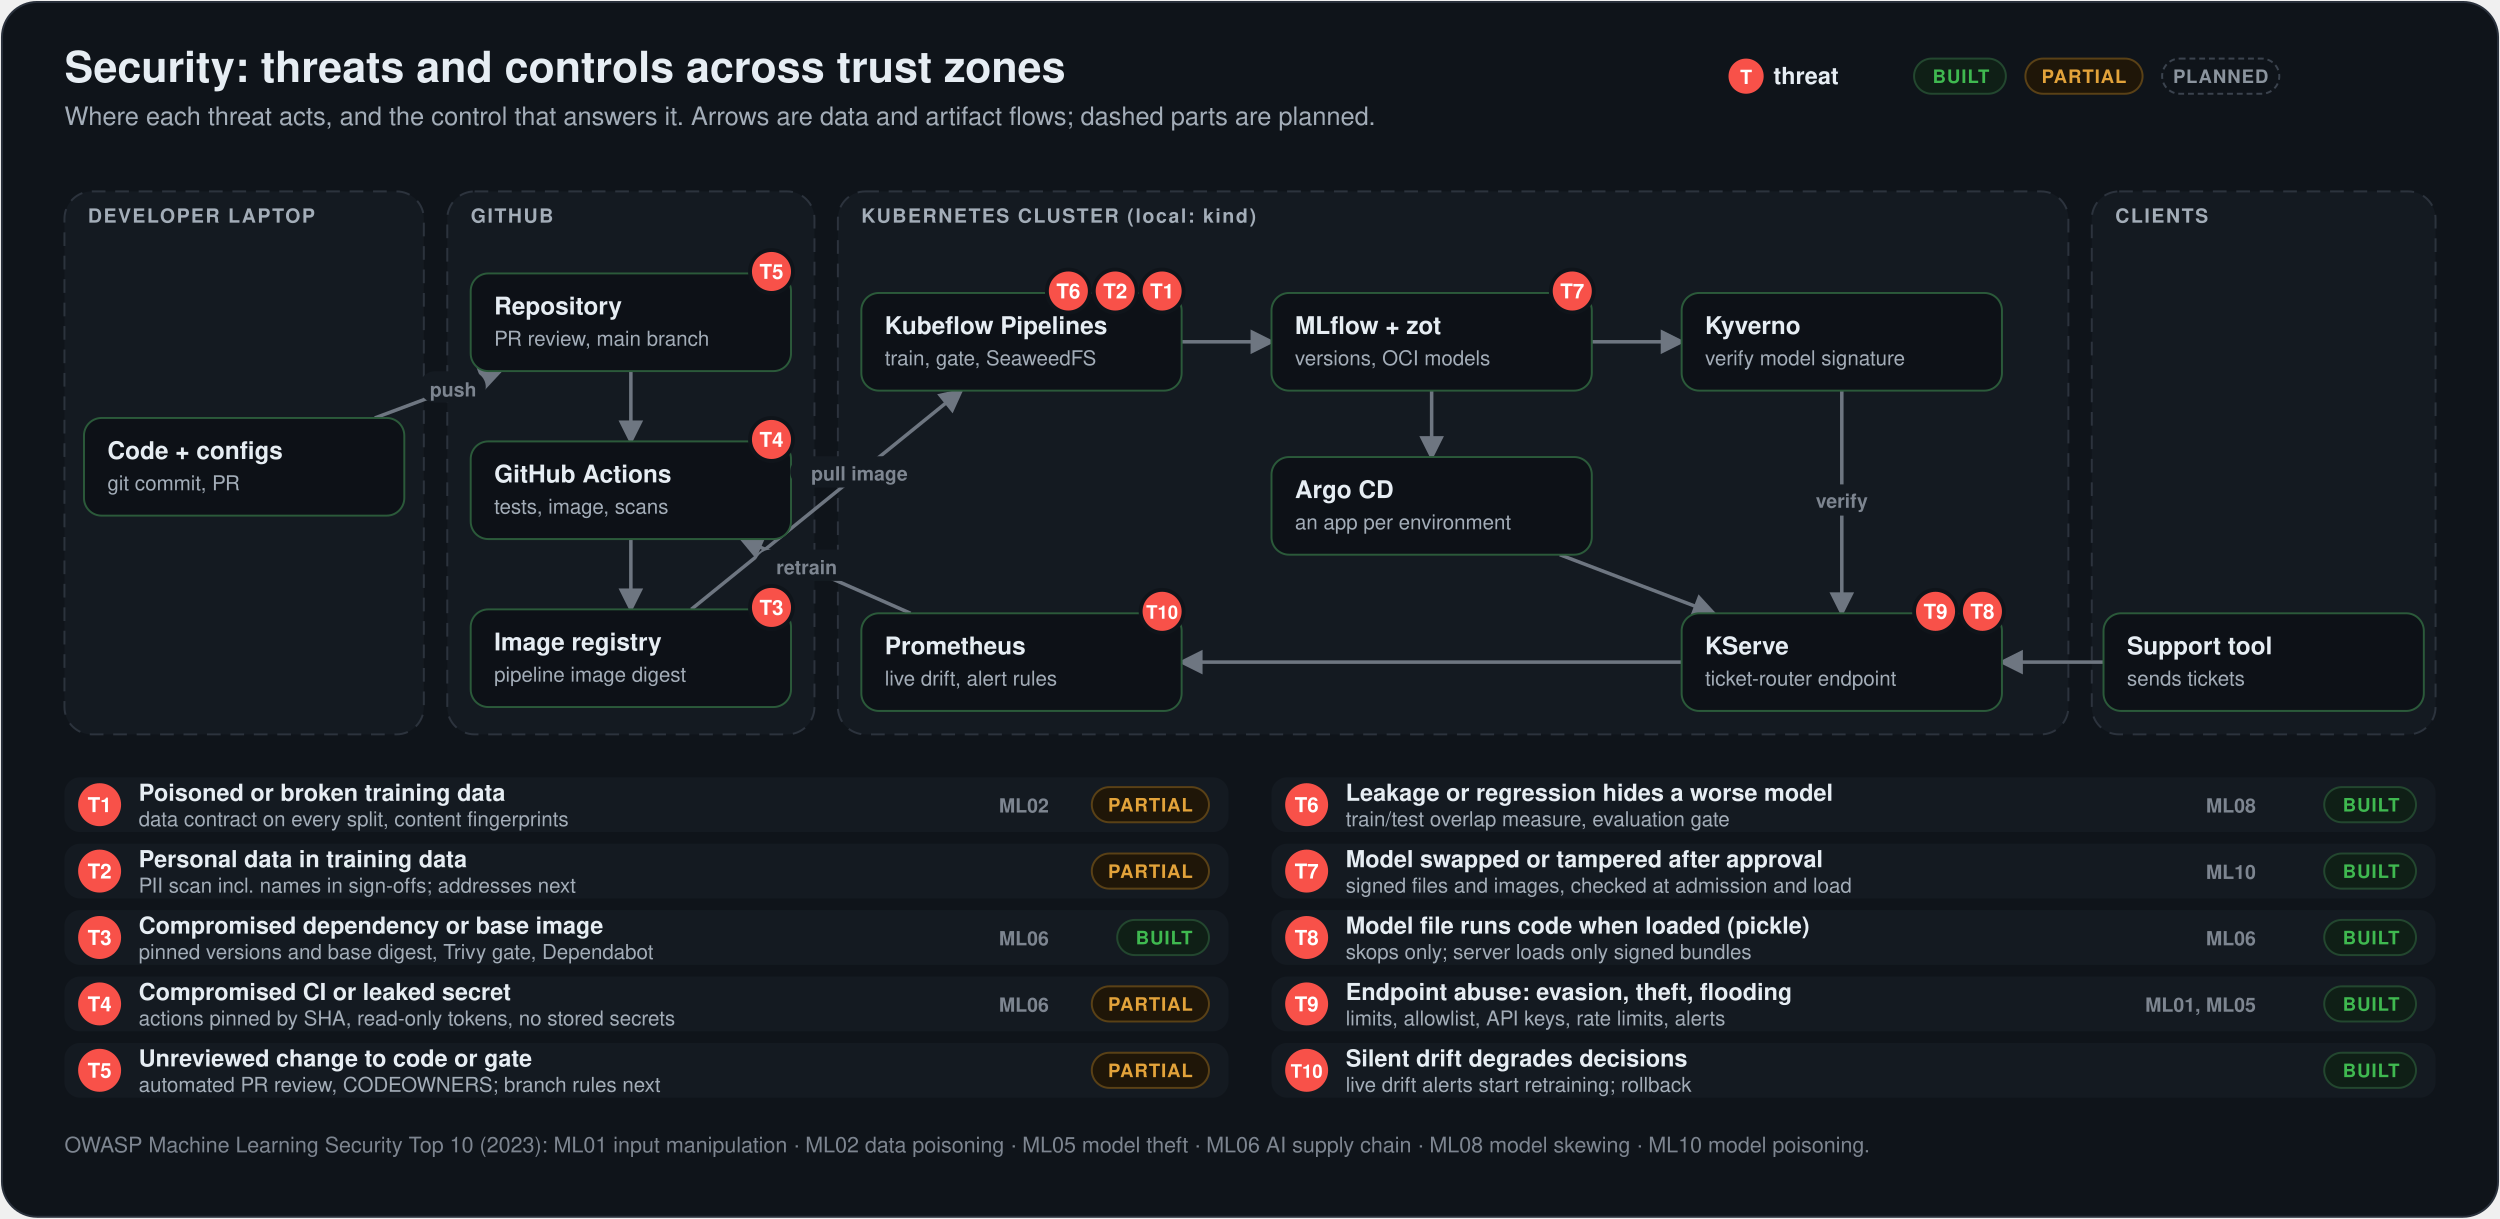
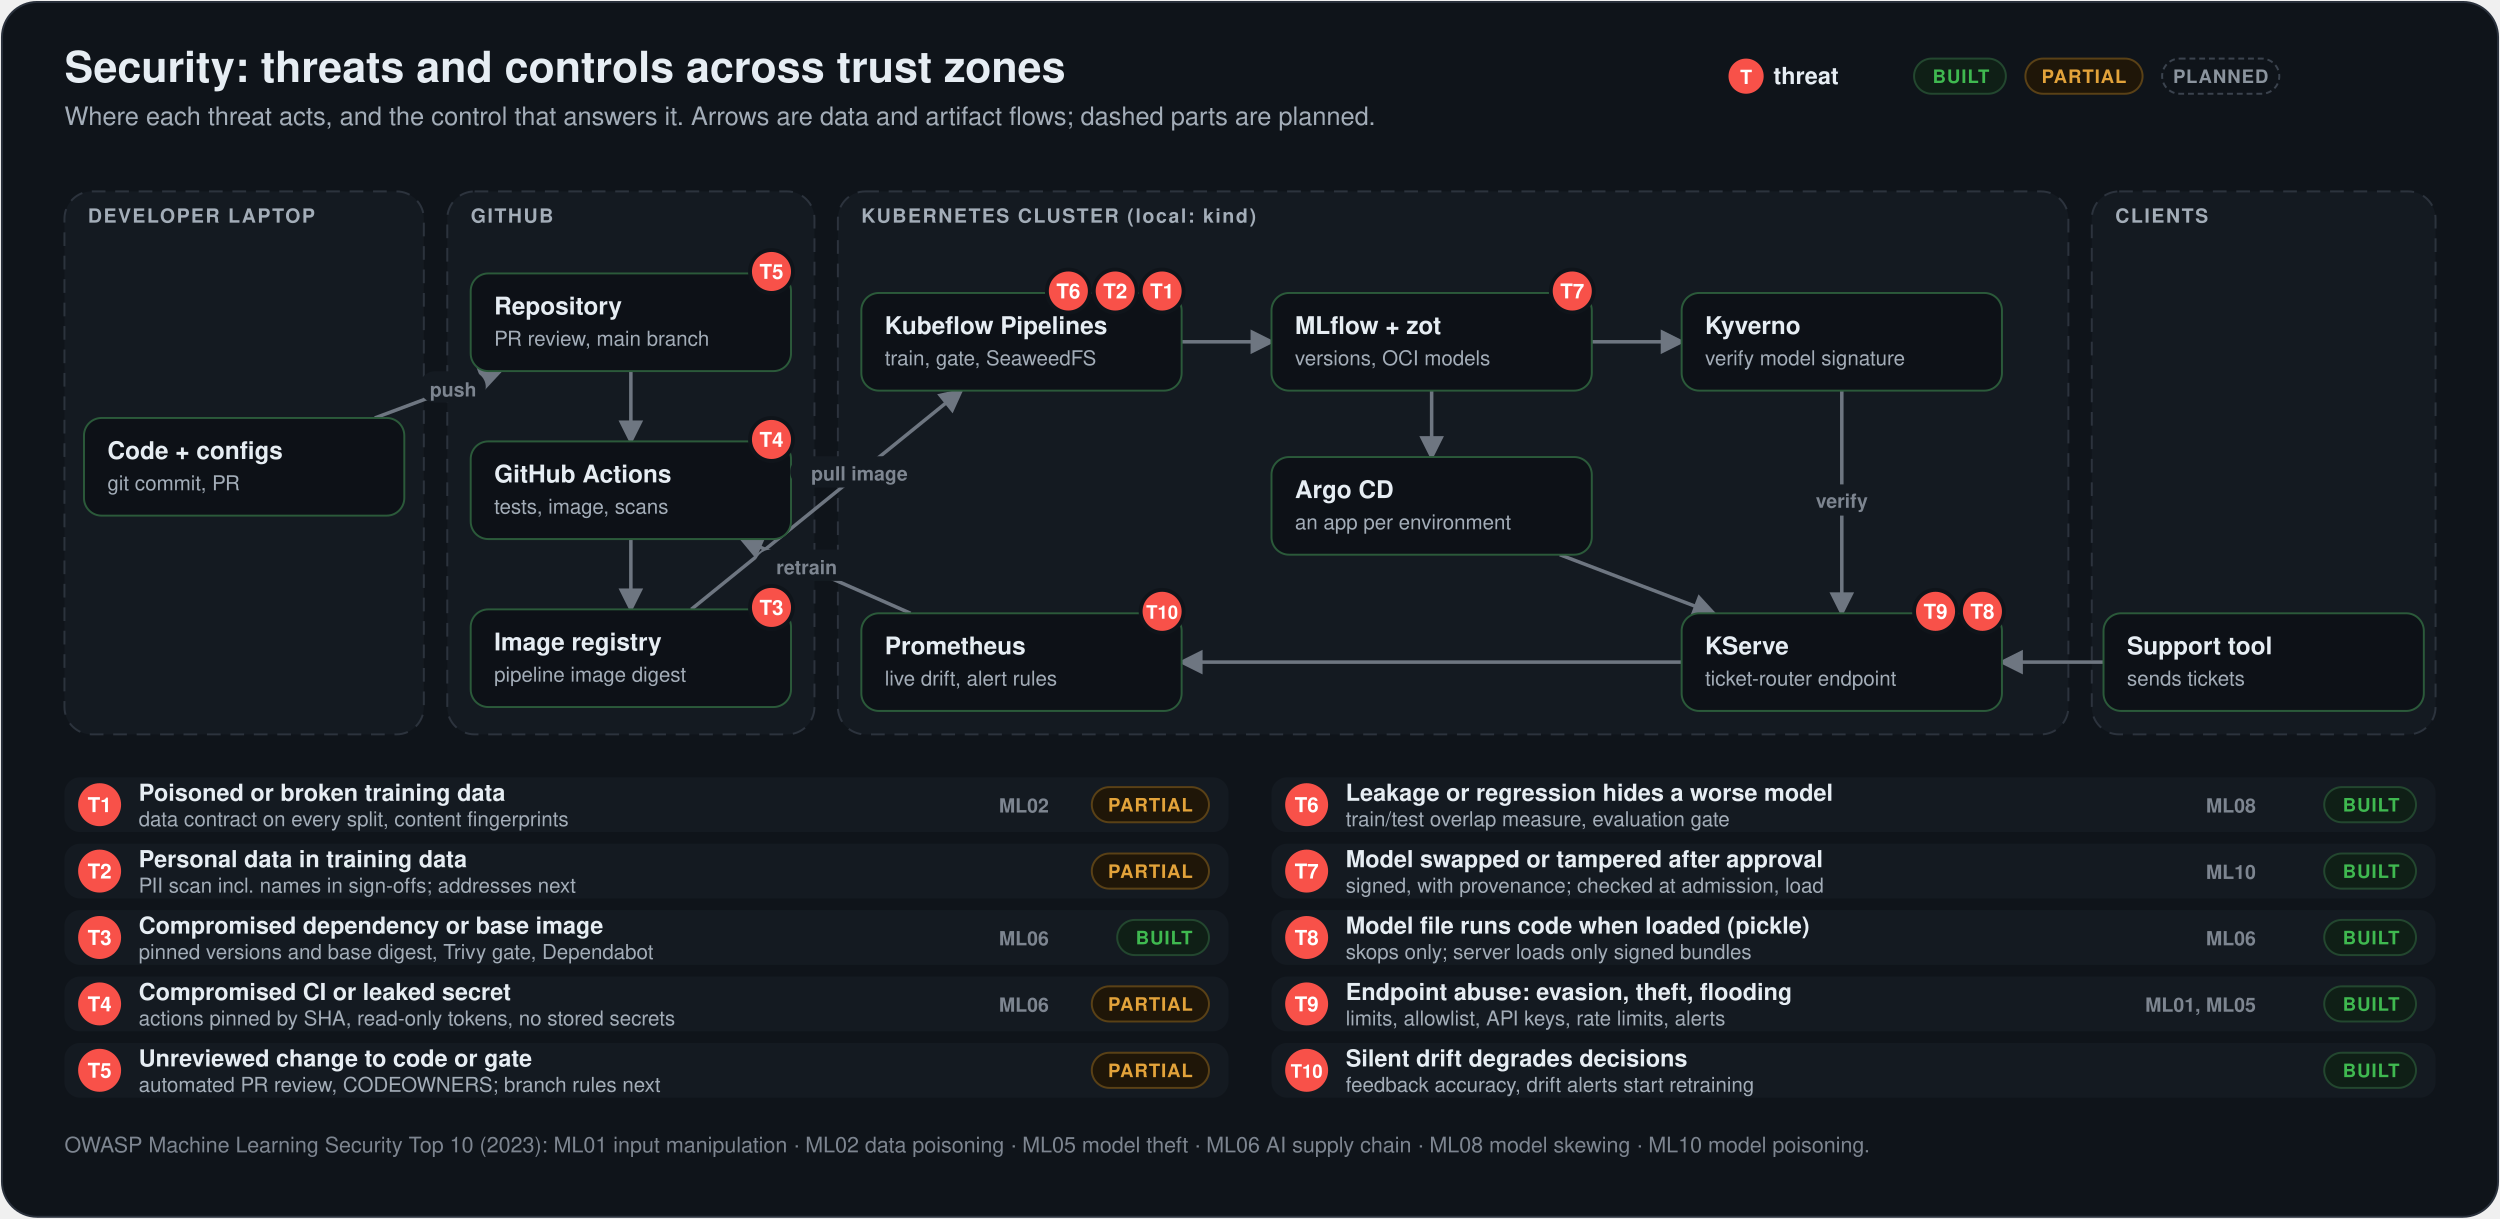
<svg xmlns="http://www.w3.org/2000/svg" width="1280" height="624" viewBox="0 0 1280 624" role="img" aria-labelledby="title desc" font-family="-apple-system, BlinkMacSystemFont, 'Segoe UI', Helvetica, Arial, sans-serif">
  <defs>
    <marker id="arrow" viewBox="0 0 10 10" refX="8.5" refY="5" markerWidth="7" markerHeight="7" orient="auto-start-reverse">
      <path d="M0 0 L10 5 L0 10 z" fill="#6e7681" />
    </marker>
  </defs>
  <rect x="1" y="1" width="1278" height="622" rx="18" fill="#0f141a" stroke="#2a313c" />
  <text x="33" y="42" font-size="22" font-weight="700" fill="#e6edf3" text-anchor="start">Security: threats and controls across trust zones</text>
  <text x="33" y="64" font-size="13" font-weight="400" fill="#a3adb8" text-anchor="start">Where each threat acts, and the control that answers it. Arrows are data and artifact flows; dashed parts are planned.</text>
  <rect x="980" y="30" width="47" height="18" rx="9" fill="#0f1f16" stroke="#23472f" />
  <text x="1004" y="42.5" font-size="9.5" font-weight="700" fill="#3fb950" text-anchor="middle" letter-spacing="0.5">BUILT</text>
  <rect x="1037" y="30" width="60" height="18" rx="9" fill="#1f1608" stroke="#5a4116" />
  <text x="1067" y="42.5" font-size="9.5" font-weight="700" fill="#e3a33a" text-anchor="middle" letter-spacing="0.5">PARTIAL</text>
  <rect x="1107" y="30" width="60" height="18" rx="9" fill="#0f141a" stroke="#3b434e" stroke-dasharray="3 2" />
  <text x="1137" y="42.5" font-size="9.5" font-weight="700" fill="#8b949e" text-anchor="middle" letter-spacing="0.5">PLANNED</text>
  <circle cx="894" cy="39" r="9" fill="#f85149" />
  <text x="894" y="43" font-size="10" font-weight="700" fill="#ffffff" text-anchor="middle">T</text>
  <text x="908" y="43" font-size="12" font-weight="600" fill="#e6edf3" text-anchor="start">threat</text>
  <rect x="33" y="98" width="184" height="278" rx="14" fill="#141a21" stroke="#2c333d" stroke-dasharray="7 5" />
  <text x="45" y="114" font-size="10" font-weight="700" fill="#a3adb8" text-anchor="start" letter-spacing="0.8">DEVELOPER LAPTOP</text>
  <rect x="229" y="98" width="188" height="278" rx="14" fill="#141a21" stroke="#2c333d" stroke-dasharray="7 5" />
  <text x="241" y="114" font-size="10" font-weight="700" fill="#a3adb8" text-anchor="start" letter-spacing="0.8">GITHUB</text>
  <rect x="429" y="98" width="630" height="278" rx="14" fill="#141a21" stroke="#2c333d" stroke-dasharray="7 5" />
  <text x="441" y="114" font-size="10" font-weight="700" fill="#a3adb8" text-anchor="start" letter-spacing="0.8">KUBERNETES CLUSTER  (local: kind)</text>
  <rect x="1071" y="98" width="176" height="278" rx="14" fill="#141a21" stroke="#2c333d" stroke-dasharray="7 5" />
  <text x="1083" y="114" font-size="10" font-weight="700" fill="#a3adb8" text-anchor="start" letter-spacing="0.8">CLIENTS</text>
  <line x1="191.9" y1="214.0" x2="256.1" y2="190.0" stroke="#6e7681" stroke-width="1.8" marker-end="url(#arrow)" />
  <line x1="323.0" y1="190.0" x2="323.0" y2="226.0" stroke="#6e7681" stroke-width="1.8" marker-end="url(#arrow)" />
  <line x1="323.0" y1="276.0" x2="323.0" y2="312.0" stroke="#6e7681" stroke-width="1.8" marker-end="url(#arrow)" />
  <line x1="353.9" y1="312.0" x2="492.1" y2="200.0" stroke="#6e7681" stroke-width="1.8" marker-end="url(#arrow)" />
  <line x1="605.0" y1="175.0" x2="651.0" y2="175.0" stroke="#6e7681" stroke-width="1.8" marker-end="url(#arrow)" />
  <line x1="815.0" y1="175.0" x2="861.0" y2="175.0" stroke="#6e7681" stroke-width="1.8" marker-end="url(#arrow)" />
  <line x1="733.0" y1="200.0" x2="733.0" y2="234.0" stroke="#6e7681" stroke-width="1.8" marker-end="url(#arrow)" />
  <line x1="798.6" y1="284.0" x2="877.4" y2="314.0" stroke="#6e7681" stroke-width="1.8" marker-end="url(#arrow)" />
  <line x1="943.0" y1="200.0" x2="943.0" y2="314.0" stroke="#6e7681" stroke-width="1.8" marker-end="url(#arrow)" />
  <line x1="1077.0" y1="339.0" x2="1025.0" y2="339.0" stroke="#6e7681" stroke-width="1.8" marker-end="url(#arrow)" />
  <line x1="861.0" y1="339.0" x2="605.0" y2="339.0" stroke="#6e7681" stroke-width="1.8" marker-end="url(#arrow)" />
  <line x1="466.2" y1="314.0" x2="379.8" y2="276.0" stroke="#6e7681" stroke-width="1.8" marker-end="url(#arrow)" />
  <rect x="43" y="214" width="164" height="50" rx="9" fill="#0d1117" stroke="#2b5a3a" />
  <text x="55" y="235" font-size="12.5" font-weight="600" fill="#e6edf3" text-anchor="start">Code + configs</text>
  <text x="55" y="251" font-size="10.5" font-weight="400" fill="#a3adb8" text-anchor="start">git commit, PR</text>
  <rect x="241" y="140" width="164" height="50" rx="9" fill="#0d1117" stroke="#2b5a3a" />
  <text x="253" y="161" font-size="12.5" font-weight="600" fill="#e6edf3" text-anchor="start">Repository</text>
  <text x="253" y="177" font-size="10.5" font-weight="400" fill="#a3adb8" text-anchor="start">PR review, main branch</text>
  <rect x="241" y="226" width="164" height="50" rx="9" fill="#0d1117" stroke="#2b5a3a" />
  <text x="253" y="247" font-size="12.5" font-weight="600" fill="#e6edf3" text-anchor="start">GitHub Actions</text>
  <text x="253" y="263" font-size="10.5" font-weight="400" fill="#a3adb8" text-anchor="start">tests, image, scans</text>
  <rect x="241" y="312" width="164" height="50" rx="9" fill="#0d1117" stroke="#2b5a3a" />
  <text x="253" y="333" font-size="12.5" font-weight="600" fill="#e6edf3" text-anchor="start">Image registry</text>
  <text x="253" y="349" font-size="10.5" font-weight="400" fill="#a3adb8" text-anchor="start">pipeline image digest</text>
  <rect x="441" y="150" width="164" height="50" rx="9" fill="#0d1117" stroke="#2b5a3a" />
  <text x="453" y="171" font-size="12.5" font-weight="600" fill="#e6edf3" text-anchor="start">Kubeflow Pipelines</text>
  <text x="453" y="187" font-size="10.5" font-weight="400" fill="#a3adb8" text-anchor="start">train, gate, SeaweedFS</text>
  <rect x="651" y="150" width="164" height="50" rx="9" fill="#0d1117" stroke="#2b5a3a" />
  <text x="663" y="171" font-size="12.5" font-weight="600" fill="#e6edf3" text-anchor="start">MLflow + zot</text>
  <text x="663" y="187" font-size="10.5" font-weight="400" fill="#a3adb8" text-anchor="start">versions, OCI models</text>
  <rect x="861" y="150" width="164" height="50" rx="9" fill="#0d1117" stroke="#2b5a3a" />
  <text x="873" y="171" font-size="12.5" font-weight="600" fill="#e6edf3" text-anchor="start">Kyverno</text>
  <text x="873" y="187" font-size="10.5" font-weight="400" fill="#a3adb8" text-anchor="start">verify model signature</text>
  <rect x="441" y="314" width="164" height="50" rx="9" fill="#0d1117" stroke="#2b5a3a" />
  <text x="453" y="335" font-size="12.5" font-weight="600" fill="#e6edf3" text-anchor="start">Prometheus</text>
  <text x="453" y="351" font-size="10.5" font-weight="400" fill="#a3adb8" text-anchor="start">live drift, alert rules</text>
  <rect x="651" y="234" width="164" height="50" rx="9" fill="#0d1117" stroke="#2b5a3a" />
  <text x="663" y="255" font-size="12.5" font-weight="600" fill="#e6edf3" text-anchor="start">Argo CD</text>
  <text x="663" y="271" font-size="10.5" font-weight="400" fill="#a3adb8" text-anchor="start">an app per environment</text>
  <rect x="861" y="314" width="164" height="50" rx="9" fill="#0d1117" stroke="#2b5a3a" />
  <text x="873" y="335" font-size="12.5" font-weight="600" fill="#e6edf3" text-anchor="start">KServe</text>
  <text x="873" y="351" font-size="10.5" font-weight="400" fill="#a3adb8" text-anchor="start">ticket-router endpoint</text>
  <rect x="1077" y="314" width="164" height="50" rx="9" fill="#0d1117" stroke="#2b5a3a" />
  <text x="1089" y="335" font-size="12.5" font-weight="600" fill="#e6edf3" text-anchor="start">Support tool</text>
  <text x="1089" y="351" font-size="10.5" font-weight="400" fill="#a3adb8" text-anchor="start">sends tickets</text>
  <rect x="214.7" y="190.1" width="34" height="16" rx="8" fill="#141a21" />
  <text x="232" y="203" font-size="10" font-weight="600" fill="#7d8590" text-anchor="middle">push</text>
  <rect x="404.6" y="233.6" width="70" height="16" rx="8" fill="#141a21" />
  <text x="440" y="246" font-size="10" font-weight="600" fill="#7d8590" text-anchor="middle">pull image</text>
  <rect x="920.0" y="248.0" width="46" height="16" rx="8" fill="#141a21" />
  <text x="943" y="260" font-size="10" font-weight="600" fill="#7d8590" text-anchor="middle">verify</text>
  <rect x="386.6" y="281.4" width="52" height="16" rx="8" fill="#141a21" />
  <text x="413" y="294" font-size="10" font-weight="600" fill="#7d8590" text-anchor="middle">retrain</text>
  <circle cx="595" cy="149" r="11" fill="#f85149" stroke="#0f141a" stroke-width="2" />
  <text x="595" y="152.8" font-size="10.5" font-weight="700" fill="#ffffff" text-anchor="middle">T1</text>
  <circle cx="571" cy="149" r="11" fill="#f85149" stroke="#0f141a" stroke-width="2" />
  <text x="571" y="152.8" font-size="10.5" font-weight="700" fill="#ffffff" text-anchor="middle">T2</text>
  <circle cx="395" cy="311" r="11" fill="#f85149" stroke="#0f141a" stroke-width="2" />
  <text x="395" y="314.8" font-size="10.5" font-weight="700" fill="#ffffff" text-anchor="middle">T3</text>
  <circle cx="395" cy="225" r="11" fill="#f85149" stroke="#0f141a" stroke-width="2" />
  <text x="395" y="228.8" font-size="10.5" font-weight="700" fill="#ffffff" text-anchor="middle">T4</text>
  <circle cx="395" cy="139" r="11" fill="#f85149" stroke="#0f141a" stroke-width="2" />
  <text x="395" y="142.8" font-size="10.5" font-weight="700" fill="#ffffff" text-anchor="middle">T5</text>
  <circle cx="547" cy="149" r="11" fill="#f85149" stroke="#0f141a" stroke-width="2" />
  <text x="547" y="152.8" font-size="10.5" font-weight="700" fill="#ffffff" text-anchor="middle">T6</text>
  <circle cx="805" cy="149" r="11" fill="#f85149" stroke="#0f141a" stroke-width="2" />
  <text x="805" y="152.8" font-size="10.5" font-weight="700" fill="#ffffff" text-anchor="middle">T7</text>
  <circle cx="1015" cy="313" r="11" fill="#f85149" stroke="#0f141a" stroke-width="2" />
  <text x="1015" y="316.8" font-size="10.5" font-weight="700" fill="#ffffff" text-anchor="middle">T8</text>
  <circle cx="991" cy="313" r="11" fill="#f85149" stroke="#0f141a" stroke-width="2" />
  <text x="991" y="316.8" font-size="10.5" font-weight="700" fill="#ffffff" text-anchor="middle">T9</text>
  <circle cx="595" cy="313" r="11" fill="#f85149" stroke="#0f141a" stroke-width="2" />
  <text x="595" y="316.8" font-size="9.5" font-weight="700" fill="#ffffff" text-anchor="middle">T10</text>
  <rect x="33" y="398" width="596" height="28" rx="8" fill="#141a21" />
  <circle cx="51" cy="412" r="11" fill="#f85149" />
  <text x="51" y="415.8" font-size="10.5" font-weight="700" fill="#ffffff" text-anchor="middle">T1</text>
  <text x="71" y="410" font-size="12" font-weight="650" fill="#e6edf3" text-anchor="start">Poisoned or broken training data</text>
  <text x="71" y="423" font-size="10.5" font-weight="400" fill="#a3adb8" text-anchor="start">data contract on every split, content fingerprints</text>
  <text x="537" y="416" font-size="10" font-weight="600" fill="#7d8590" text-anchor="end">ML02</text>
  <rect x="559" y="403" width="60" height="18" rx="9" fill="#1f1608" stroke="#5a4116" />
  <text x="589" y="415.5" font-size="9.5" font-weight="700" fill="#e3a33a" text-anchor="middle" letter-spacing="0.5">PARTIAL</text>
  <rect x="33" y="432" width="596" height="28" rx="8" fill="#141a21" />
  <circle cx="51" cy="446" r="11" fill="#f85149" />
  <text x="51" y="449.8" font-size="10.5" font-weight="700" fill="#ffffff" text-anchor="middle">T2</text>
  <text x="71" y="444" font-size="12" font-weight="650" fill="#e6edf3" text-anchor="start">Personal data in training data</text>
  <text x="71" y="457" font-size="10.5" font-weight="400" fill="#a3adb8" text-anchor="start">PII scan incl. names in sign-offs; addresses next</text>
  <text x="537" y="450" font-size="10" font-weight="600" fill="#7d8590" text-anchor="end" />
  <rect x="559" y="437" width="60" height="18" rx="9" fill="#1f1608" stroke="#5a4116" />
  <text x="589" y="449.5" font-size="9.5" font-weight="700" fill="#e3a33a" text-anchor="middle" letter-spacing="0.5">PARTIAL</text>
  <rect x="33" y="466" width="596" height="28" rx="8" fill="#141a21" />
  <circle cx="51" cy="480" r="11" fill="#f85149" />
  <text x="51" y="483.8" font-size="10.5" font-weight="700" fill="#ffffff" text-anchor="middle">T3</text>
  <text x="71" y="478" font-size="12" font-weight="650" fill="#e6edf3" text-anchor="start">Compromised dependency or base image</text>
  <text x="71" y="491" font-size="10.5" font-weight="400" fill="#a3adb8" text-anchor="start">pinned versions and base digest, Trivy gate, Dependabot</text>
  <text x="537" y="484" font-size="10" font-weight="600" fill="#7d8590" text-anchor="end">ML06</text>
  <rect x="572" y="471" width="47" height="18" rx="9" fill="#0f1f16" stroke="#23472f" />
  <text x="596" y="483.5" font-size="9.5" font-weight="700" fill="#3fb950" text-anchor="middle" letter-spacing="0.5">BUILT</text>
  <rect x="33" y="500" width="596" height="28" rx="8" fill="#141a21" />
  <circle cx="51" cy="514" r="11" fill="#f85149" />
  <text x="51" y="517.8" font-size="10.5" font-weight="700" fill="#ffffff" text-anchor="middle">T4</text>
  <text x="71" y="512" font-size="12" font-weight="650" fill="#e6edf3" text-anchor="start">Compromised CI or leaked secret</text>
  <text x="71" y="525" font-size="10.5" font-weight="400" fill="#a3adb8" text-anchor="start">actions pinned by SHA, read-only tokens, no stored secrets</text>
  <text x="537" y="518" font-size="10" font-weight="600" fill="#7d8590" text-anchor="end">ML06</text>
  <rect x="559" y="505" width="60" height="18" rx="9" fill="#1f1608" stroke="#5a4116" />
  <text x="589" y="517.5" font-size="9.5" font-weight="700" fill="#e3a33a" text-anchor="middle" letter-spacing="0.5">PARTIAL</text>
  <rect x="33" y="534" width="596" height="28" rx="8" fill="#141a21" />
  <circle cx="51" cy="548" r="11" fill="#f85149" />
  <text x="51" y="551.8" font-size="10.5" font-weight="700" fill="#ffffff" text-anchor="middle">T5</text>
  <text x="71" y="546" font-size="12" font-weight="650" fill="#e6edf3" text-anchor="start">Unreviewed change to code or gate</text>
  <text x="71" y="559" font-size="10.5" font-weight="400" fill="#a3adb8" text-anchor="start">automated PR review, CODEOWNERS; branch rules next</text>
  <text x="537" y="552" font-size="10" font-weight="600" fill="#7d8590" text-anchor="end" />
  <rect x="559" y="539" width="60" height="18" rx="9" fill="#1f1608" stroke="#5a4116" />
  <text x="589" y="551.5" font-size="9.5" font-weight="700" fill="#e3a33a" text-anchor="middle" letter-spacing="0.5">PARTIAL</text>
  <rect x="651" y="398" width="596" height="28" rx="8" fill="#141a21" />
  <circle cx="669" cy="412" r="11" fill="#f85149" />
  <text x="669" y="415.8" font-size="10.5" font-weight="700" fill="#ffffff" text-anchor="middle">T6</text>
  <text x="689" y="410" font-size="12" font-weight="650" fill="#e6edf3" text-anchor="start">Leakage or regression hides a worse model</text>
  <text x="689" y="423" font-size="10.5" font-weight="400" fill="#a3adb8" text-anchor="start">train/test overlap measure, evaluation gate</text>
  <text x="1155" y="416" font-size="10" font-weight="600" fill="#7d8590" text-anchor="end">ML08</text>
  <rect x="1190" y="403" width="47" height="18" rx="9" fill="#0f1f16" stroke="#23472f" />
  <text x="1214" y="415.5" font-size="9.5" font-weight="700" fill="#3fb950" text-anchor="middle" letter-spacing="0.5">BUILT</text>
  <rect x="651" y="432" width="596" height="28" rx="8" fill="#141a21" />
  <circle cx="669" cy="446" r="11" fill="#f85149" />
  <text x="669" y="449.8" font-size="10.5" font-weight="700" fill="#ffffff" text-anchor="middle">T7</text>
  <text x="689" y="444" font-size="12" font-weight="650" fill="#e6edf3" text-anchor="start">Model swapped or tampered after approval</text>
-   <text x="689" y="457" font-size="10.5" font-weight="400" fill="#a3adb8" text-anchor="start">signed files and images, checked at admission and load</text>
+   <text x="689" y="457" font-size="10.5" font-weight="400" fill="#a3adb8" text-anchor="start">signed, with provenance; checked at admission, load</text>
  <text x="1155" y="450" font-size="10" font-weight="600" fill="#7d8590" text-anchor="end">ML10</text>
  <rect x="1190" y="437" width="47" height="18" rx="9" fill="#0f1f16" stroke="#23472f" />
  <text x="1214" y="449.5" font-size="9.5" font-weight="700" fill="#3fb950" text-anchor="middle" letter-spacing="0.5">BUILT</text>
  <rect x="651" y="466" width="596" height="28" rx="8" fill="#141a21" />
  <circle cx="669" cy="480" r="11" fill="#f85149" />
  <text x="669" y="483.8" font-size="10.5" font-weight="700" fill="#ffffff" text-anchor="middle">T8</text>
  <text x="689" y="478" font-size="12" font-weight="650" fill="#e6edf3" text-anchor="start">Model file runs code when loaded (pickle)</text>
  <text x="689" y="491" font-size="10.5" font-weight="400" fill="#a3adb8" text-anchor="start">skops only; server loads only signed bundles</text>
  <text x="1155" y="484" font-size="10" font-weight="600" fill="#7d8590" text-anchor="end">ML06</text>
  <rect x="1190" y="471" width="47" height="18" rx="9" fill="#0f1f16" stroke="#23472f" />
  <text x="1214" y="483.5" font-size="9.5" font-weight="700" fill="#3fb950" text-anchor="middle" letter-spacing="0.5">BUILT</text>
  <rect x="651" y="500" width="596" height="28" rx="8" fill="#141a21" />
  <circle cx="669" cy="514" r="11" fill="#f85149" />
  <text x="669" y="517.8" font-size="10.5" font-weight="700" fill="#ffffff" text-anchor="middle">T9</text>
  <text x="689" y="512" font-size="12" font-weight="650" fill="#e6edf3" text-anchor="start">Endpoint abuse: evasion, theft, flooding</text>
  <text x="689" y="525" font-size="10.5" font-weight="400" fill="#a3adb8" text-anchor="start">limits, allowlist, API keys, rate limits, alerts</text>
  <text x="1155" y="518" font-size="10" font-weight="600" fill="#7d8590" text-anchor="end">ML01, ML05</text>
  <rect x="1190" y="505" width="47" height="18" rx="9" fill="#0f1f16" stroke="#23472f" />
  <text x="1214" y="517.5" font-size="9.5" font-weight="700" fill="#3fb950" text-anchor="middle" letter-spacing="0.5">BUILT</text>
  <rect x="651" y="534" width="596" height="28" rx="8" fill="#141a21" />
  <circle cx="669" cy="548" r="11" fill="#f85149" />
  <text x="669" y="551.8" font-size="9.5" font-weight="700" fill="#ffffff" text-anchor="middle">T10</text>
  <text x="689" y="546" font-size="12" font-weight="650" fill="#e6edf3" text-anchor="start">Silent drift degrades decisions</text>
-   <text x="689" y="559" font-size="10.5" font-weight="400" fill="#a3adb8" text-anchor="start">live drift alerts start retraining; rollback</text>
+   <text x="689" y="559" font-size="10.5" font-weight="400" fill="#a3adb8" text-anchor="start">feedback accuracy, drift alerts start retraining</text>
  <text x="1155" y="552" font-size="10" font-weight="600" fill="#7d8590" text-anchor="end" />
  <rect x="1190" y="539" width="47" height="18" rx="9" fill="#0f1f16" stroke="#23472f" />
  <text x="1214" y="551.5" font-size="9.5" font-weight="700" fill="#3fb950" text-anchor="middle" letter-spacing="0.5">BUILT</text>
  <text x="33" y="590" font-size="11" font-weight="500" fill="#7d8590" text-anchor="start">OWASP Machine Learning Security Top 10 (2023): ML01 input manipulation · ML02 data poisoning · ML05 model theft · ML06 AI supply chain · ML08 model skewing · ML10 model poisoning.</text>
</svg>
